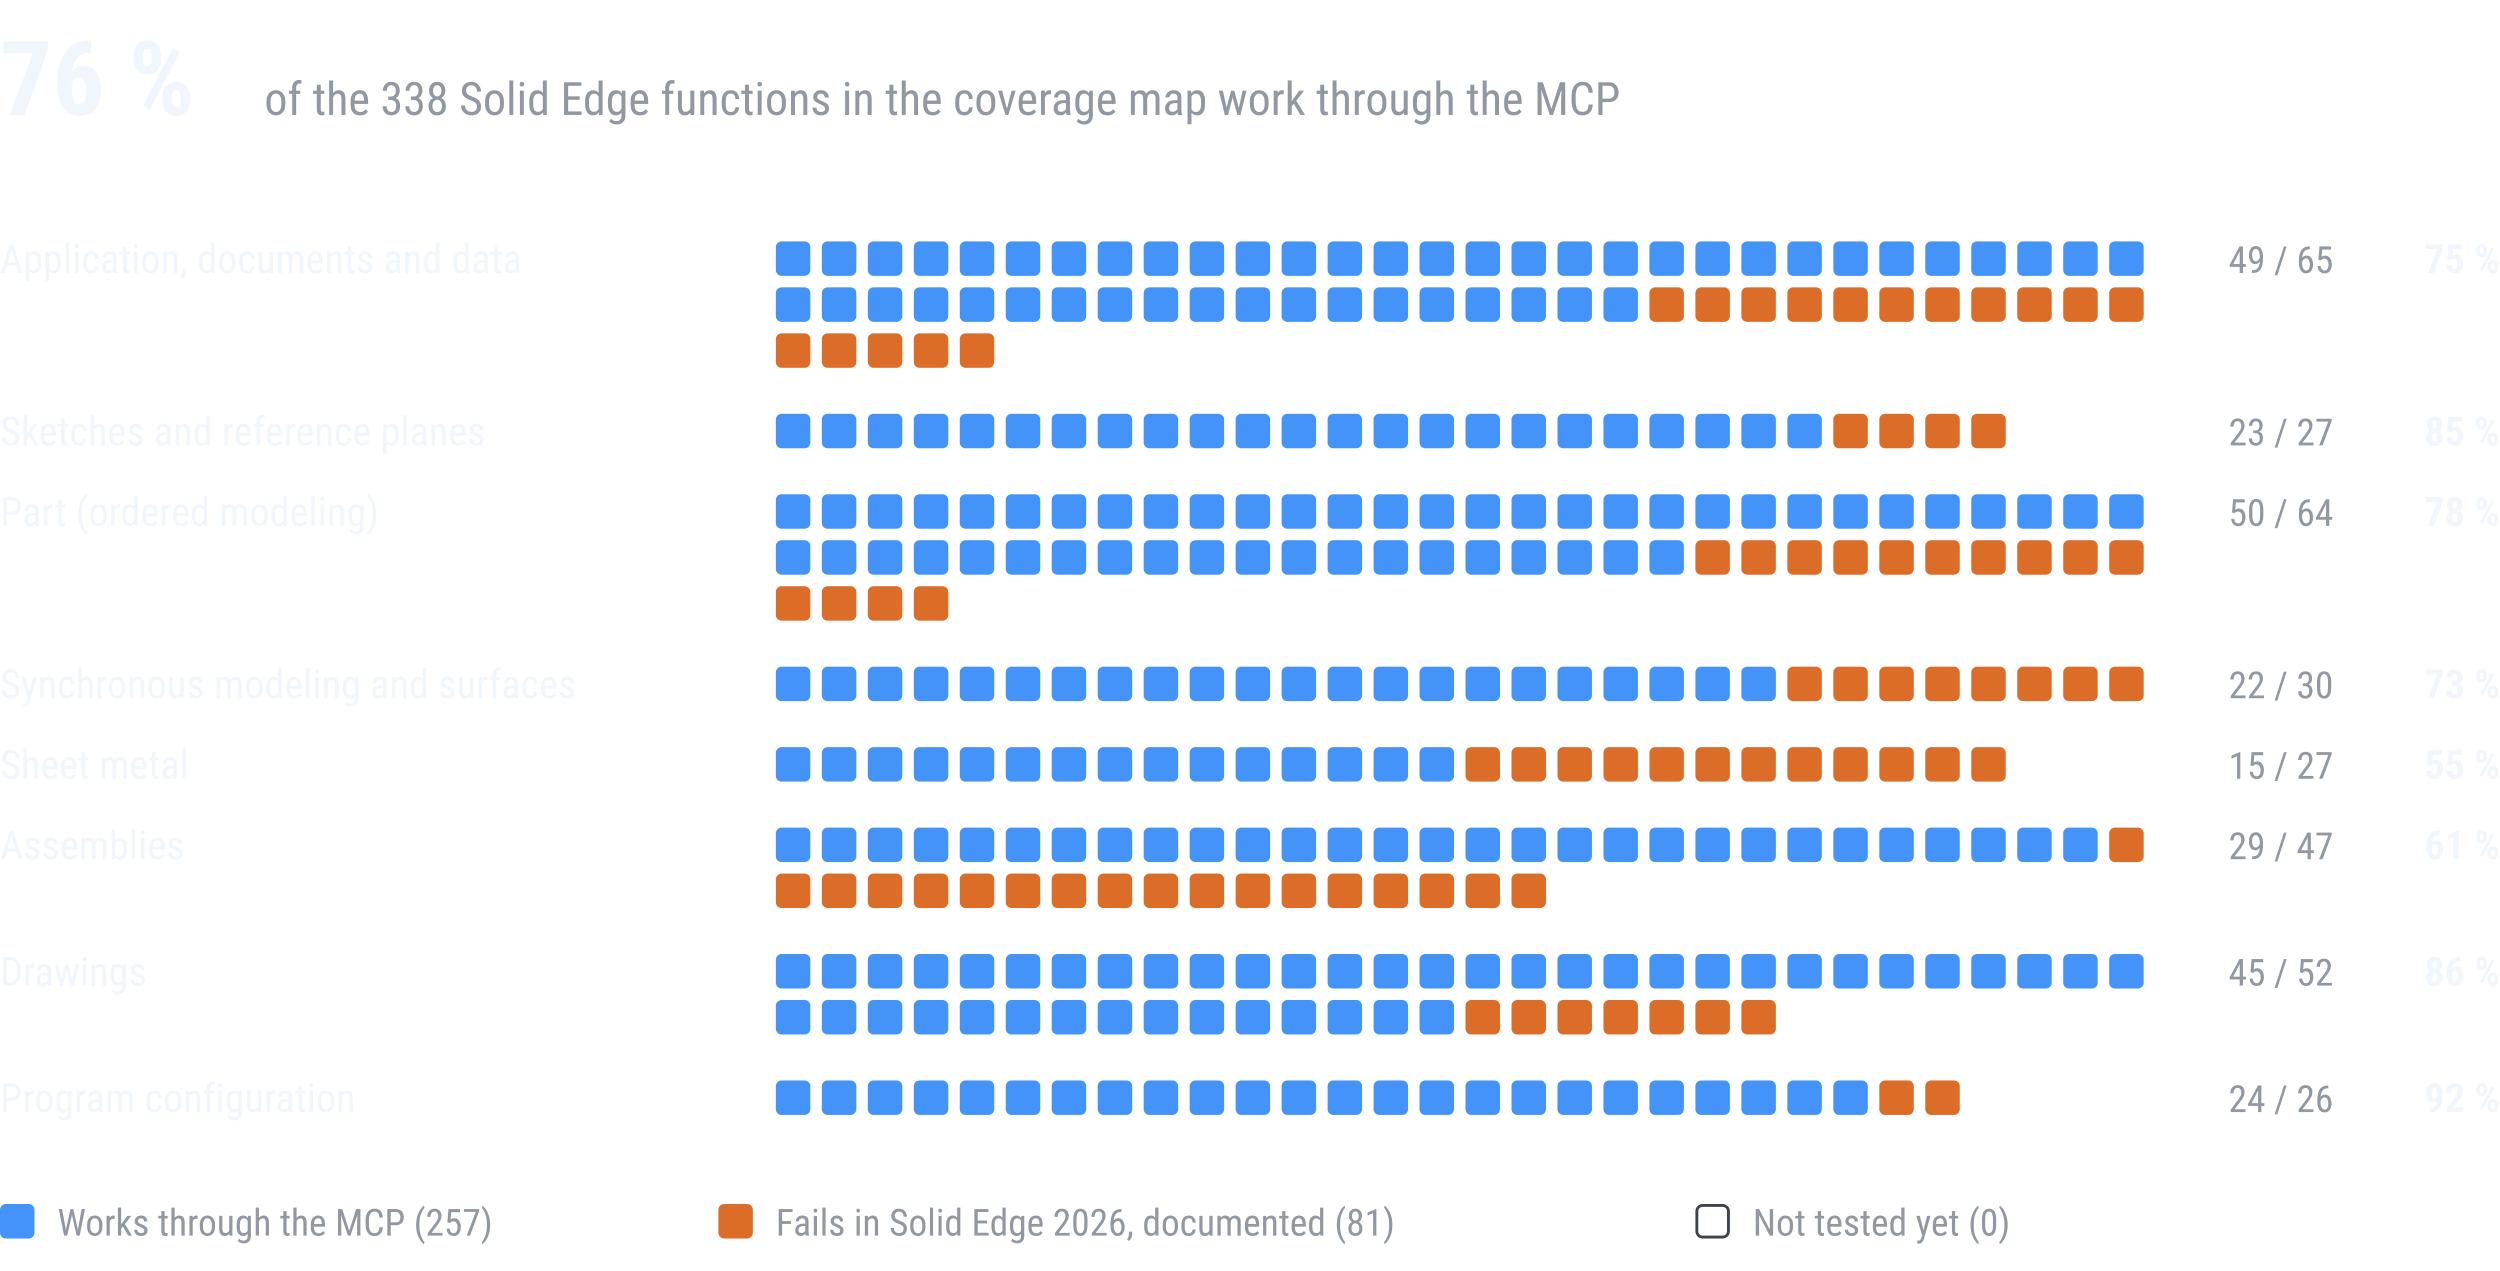
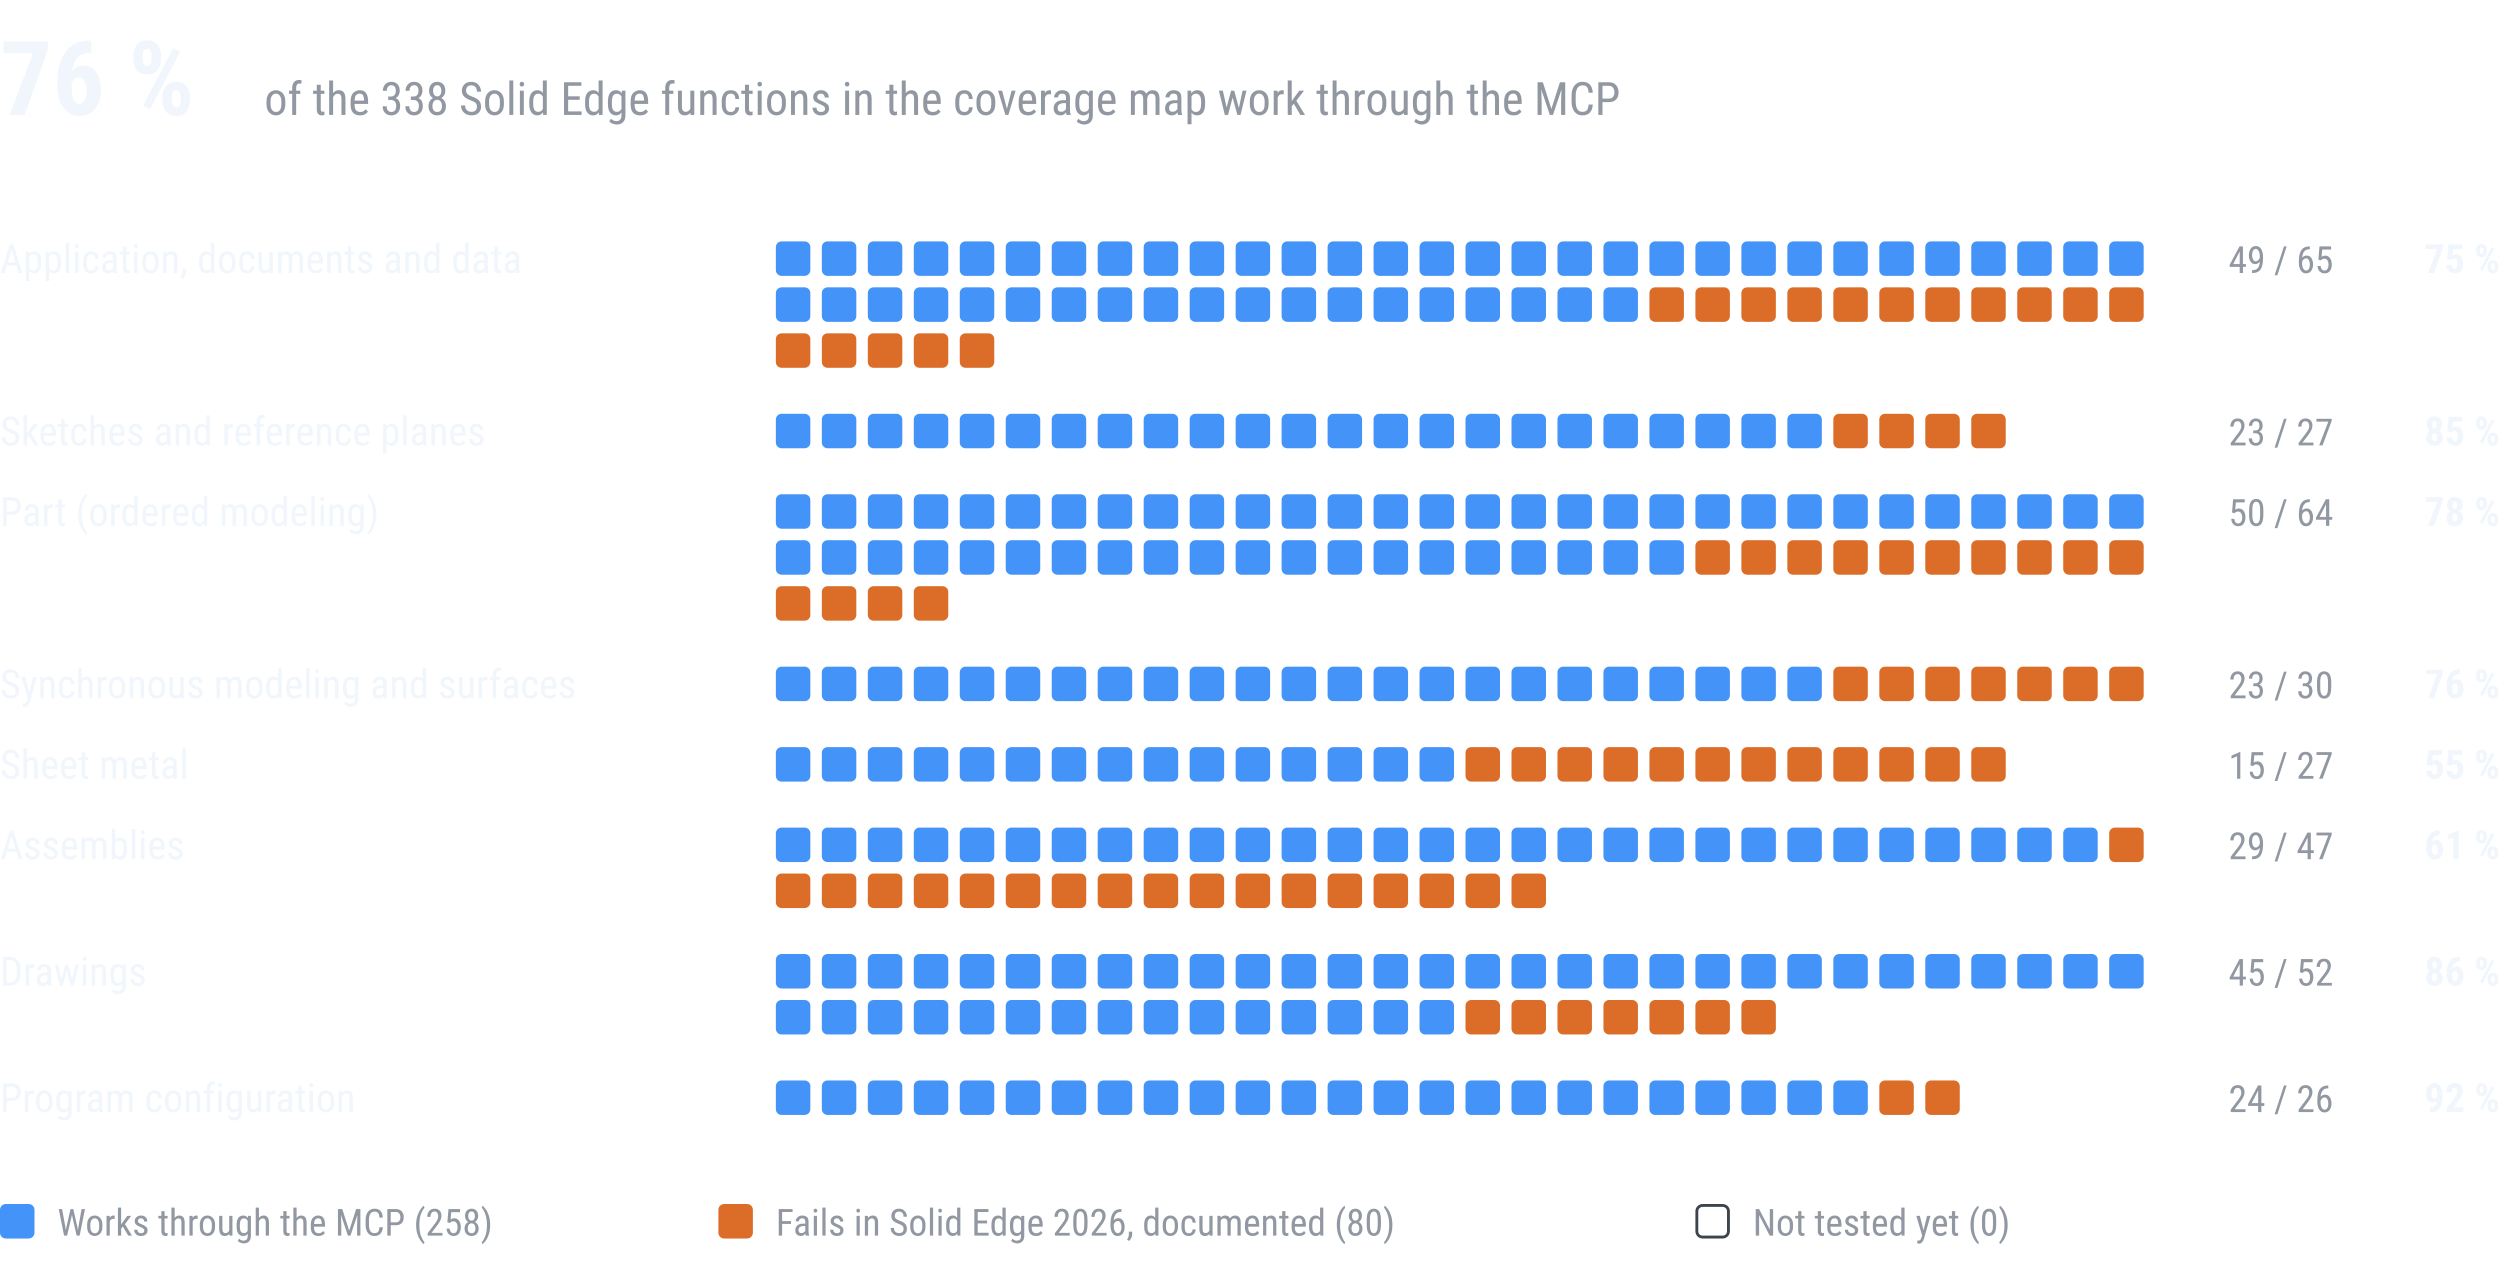
<svg xmlns="http://www.w3.org/2000/svg" width="870" height="442" viewBox="0 0 870 442" role="img" aria-labelledby="title desc">
  <g font-family="Bahnschrift, 'DIN Alternate', 'DIN 1451', D-DIN, Barlow, 'Roboto Condensed', 'Arial Narrow', sans-serif">
    <text x="0" y="40" font-size="36" font-weight="600" fill="#f0f6fc">76 %</text>
    <text x="92" y="40" font-size="16" fill="#9198a1">of the 338 Solid Edge functions in the coverage map work through the MCP</text>
    <text x="0" y="95" font-size="14" fill="#f0f6fc">Application, documents and data</text>
    <rect x="270" y="84" width="12" height="12" rx="2" fill="#4493f8" />
    <rect x="286" y="84" width="12" height="12" rx="2" fill="#4493f8" />
    <rect x="302" y="84" width="12" height="12" rx="2" fill="#4493f8" />
    <rect x="318" y="84" width="12" height="12" rx="2" fill="#4493f8" />
    <rect x="334" y="84" width="12" height="12" rx="2" fill="#4493f8" />
    <rect x="350" y="84" width="12" height="12" rx="2" fill="#4493f8" />
    <rect x="366" y="84" width="12" height="12" rx="2" fill="#4493f8" />
    <rect x="382" y="84" width="12" height="12" rx="2" fill="#4493f8" />
    <rect x="398" y="84" width="12" height="12" rx="2" fill="#4493f8" />
    <rect x="414" y="84" width="12" height="12" rx="2" fill="#4493f8" />
    <rect x="430" y="84" width="12" height="12" rx="2" fill="#4493f8" />
    <rect x="446" y="84" width="12" height="12" rx="2" fill="#4493f8" />
    <rect x="462" y="84" width="12" height="12" rx="2" fill="#4493f8" />
    <rect x="478" y="84" width="12" height="12" rx="2" fill="#4493f8" />
    <rect x="494" y="84" width="12" height="12" rx="2" fill="#4493f8" />
    <rect x="510" y="84" width="12" height="12" rx="2" fill="#4493f8" />
    <rect x="526" y="84" width="12" height="12" rx="2" fill="#4493f8" />
    <rect x="542" y="84" width="12" height="12" rx="2" fill="#4493f8" />
    <rect x="558" y="84" width="12" height="12" rx="2" fill="#4493f8" />
    <rect x="574" y="84" width="12" height="12" rx="2" fill="#4493f8" />
    <rect x="590" y="84" width="12" height="12" rx="2" fill="#4493f8" />
    <rect x="606" y="84" width="12" height="12" rx="2" fill="#4493f8" />
    <rect x="622" y="84" width="12" height="12" rx="2" fill="#4493f8" />
    <rect x="638" y="84" width="12" height="12" rx="2" fill="#4493f8" />
    <rect x="654" y="84" width="12" height="12" rx="2" fill="#4493f8" />
    <rect x="670" y="84" width="12" height="12" rx="2" fill="#4493f8" />
    <rect x="686" y="84" width="12" height="12" rx="2" fill="#4493f8" />
    <rect x="702" y="84" width="12" height="12" rx="2" fill="#4493f8" />
    <rect x="718" y="84" width="12" height="12" rx="2" fill="#4493f8" />
    <rect x="734" y="84" width="12" height="12" rx="2" fill="#4493f8" />
    <rect x="270" y="100" width="12" height="12" rx="2" fill="#4493f8" />
    <rect x="286" y="100" width="12" height="12" rx="2" fill="#4493f8" />
    <rect x="302" y="100" width="12" height="12" rx="2" fill="#4493f8" />
    <rect x="318" y="100" width="12" height="12" rx="2" fill="#4493f8" />
    <rect x="334" y="100" width="12" height="12" rx="2" fill="#4493f8" />
    <rect x="350" y="100" width="12" height="12" rx="2" fill="#4493f8" />
    <rect x="366" y="100" width="12" height="12" rx="2" fill="#4493f8" />
    <rect x="382" y="100" width="12" height="12" rx="2" fill="#4493f8" />
    <rect x="398" y="100" width="12" height="12" rx="2" fill="#4493f8" />
    <rect x="414" y="100" width="12" height="12" rx="2" fill="#4493f8" />
    <rect x="430" y="100" width="12" height="12" rx="2" fill="#4493f8" />
    <rect x="446" y="100" width="12" height="12" rx="2" fill="#4493f8" />
    <rect x="462" y="100" width="12" height="12" rx="2" fill="#4493f8" />
    <rect x="478" y="100" width="12" height="12" rx="2" fill="#4493f8" />
    <rect x="494" y="100" width="12" height="12" rx="2" fill="#4493f8" />
    <rect x="510" y="100" width="12" height="12" rx="2" fill="#4493f8" />
    <rect x="526" y="100" width="12" height="12" rx="2" fill="#4493f8" />
    <rect x="542" y="100" width="12" height="12" rx="2" fill="#4493f8" />
    <rect x="558" y="100" width="12" height="12" rx="2" fill="#4493f8" />
    <rect x="574" y="100" width="12" height="12" rx="2" fill="#db6d28" />
    <rect x="590" y="100" width="12" height="12" rx="2" fill="#db6d28" />
    <rect x="606" y="100" width="12" height="12" rx="2" fill="#db6d28" />
    <rect x="622" y="100" width="12" height="12" rx="2" fill="#db6d28" />
    <rect x="638" y="100" width="12" height="12" rx="2" fill="#db6d28" />
    <rect x="654" y="100" width="12" height="12" rx="2" fill="#db6d28" />
    <rect x="670" y="100" width="12" height="12" rx="2" fill="#db6d28" />
    <rect x="686" y="100" width="12" height="12" rx="2" fill="#db6d28" />
    <rect x="702" y="100" width="12" height="12" rx="2" fill="#db6d28" />
    <rect x="718" y="100" width="12" height="12" rx="2" fill="#db6d28" />
    <rect x="734" y="100" width="12" height="12" rx="2" fill="#db6d28" />
    <rect x="270" y="116" width="12" height="12" rx="2" fill="#db6d28" />
    <rect x="286" y="116" width="12" height="12" rx="2" fill="#db6d28" />
    <rect x="302" y="116" width="12" height="12" rx="2" fill="#db6d28" />
    <rect x="318" y="116" width="12" height="12" rx="2" fill="#db6d28" />
    <rect x="334" y="116" width="12" height="12" rx="2" fill="#db6d28" />
    <text x="812" y="95" font-size="13" text-anchor="end" fill="#9198a1">49 / 65</text>
    <text x="870" y="95" font-size="14" font-weight="600" text-anchor="end" fill="#f0f6fc">75 %</text>
    <text x="0" y="155" font-size="14" fill="#f0f6fc">Sketches and reference planes</text>
    <rect x="270" y="144" width="12" height="12" rx="2" fill="#4493f8" />
    <rect x="286" y="144" width="12" height="12" rx="2" fill="#4493f8" />
    <rect x="302" y="144" width="12" height="12" rx="2" fill="#4493f8" />
    <rect x="318" y="144" width="12" height="12" rx="2" fill="#4493f8" />
    <rect x="334" y="144" width="12" height="12" rx="2" fill="#4493f8" />
    <rect x="350" y="144" width="12" height="12" rx="2" fill="#4493f8" />
    <rect x="366" y="144" width="12" height="12" rx="2" fill="#4493f8" />
    <rect x="382" y="144" width="12" height="12" rx="2" fill="#4493f8" />
    <rect x="398" y="144" width="12" height="12" rx="2" fill="#4493f8" />
    <rect x="414" y="144" width="12" height="12" rx="2" fill="#4493f8" />
    <rect x="430" y="144" width="12" height="12" rx="2" fill="#4493f8" />
    <rect x="446" y="144" width="12" height="12" rx="2" fill="#4493f8" />
    <rect x="462" y="144" width="12" height="12" rx="2" fill="#4493f8" />
    <rect x="478" y="144" width="12" height="12" rx="2" fill="#4493f8" />
    <rect x="494" y="144" width="12" height="12" rx="2" fill="#4493f8" />
    <rect x="510" y="144" width="12" height="12" rx="2" fill="#4493f8" />
    <rect x="526" y="144" width="12" height="12" rx="2" fill="#4493f8" />
    <rect x="542" y="144" width="12" height="12" rx="2" fill="#4493f8" />
    <rect x="558" y="144" width="12" height="12" rx="2" fill="#4493f8" />
    <rect x="574" y="144" width="12" height="12" rx="2" fill="#4493f8" />
    <rect x="590" y="144" width="12" height="12" rx="2" fill="#4493f8" />
    <rect x="606" y="144" width="12" height="12" rx="2" fill="#4493f8" />
    <rect x="622" y="144" width="12" height="12" rx="2" fill="#4493f8" />
    <rect x="638" y="144" width="12" height="12" rx="2" fill="#db6d28" />
    <rect x="654" y="144" width="12" height="12" rx="2" fill="#db6d28" />
    <rect x="670" y="144" width="12" height="12" rx="2" fill="#db6d28" />
    <rect x="686" y="144" width="12" height="12" rx="2" fill="#db6d28" />
    <text x="812" y="155" font-size="13" text-anchor="end" fill="#9198a1">23 / 27</text>
    <text x="870" y="155" font-size="14" font-weight="600" text-anchor="end" fill="#f0f6fc">85 %</text>
    <text x="0" y="183" font-size="14" fill="#f0f6fc">Part (ordered modeling)</text>
    <rect x="270" y="172" width="12" height="12" rx="2" fill="#4493f8" />
    <rect x="286" y="172" width="12" height="12" rx="2" fill="#4493f8" />
    <rect x="302" y="172" width="12" height="12" rx="2" fill="#4493f8" />
    <rect x="318" y="172" width="12" height="12" rx="2" fill="#4493f8" />
    <rect x="334" y="172" width="12" height="12" rx="2" fill="#4493f8" />
    <rect x="350" y="172" width="12" height="12" rx="2" fill="#4493f8" />
    <rect x="366" y="172" width="12" height="12" rx="2" fill="#4493f8" />
    <rect x="382" y="172" width="12" height="12" rx="2" fill="#4493f8" />
    <rect x="398" y="172" width="12" height="12" rx="2" fill="#4493f8" />
    <rect x="414" y="172" width="12" height="12" rx="2" fill="#4493f8" />
    <rect x="430" y="172" width="12" height="12" rx="2" fill="#4493f8" />
    <rect x="446" y="172" width="12" height="12" rx="2" fill="#4493f8" />
    <rect x="462" y="172" width="12" height="12" rx="2" fill="#4493f8" />
    <rect x="478" y="172" width="12" height="12" rx="2" fill="#4493f8" />
    <rect x="494" y="172" width="12" height="12" rx="2" fill="#4493f8" />
    <rect x="510" y="172" width="12" height="12" rx="2" fill="#4493f8" />
    <rect x="526" y="172" width="12" height="12" rx="2" fill="#4493f8" />
    <rect x="542" y="172" width="12" height="12" rx="2" fill="#4493f8" />
    <rect x="558" y="172" width="12" height="12" rx="2" fill="#4493f8" />
    <rect x="574" y="172" width="12" height="12" rx="2" fill="#4493f8" />
    <rect x="590" y="172" width="12" height="12" rx="2" fill="#4493f8" />
    <rect x="606" y="172" width="12" height="12" rx="2" fill="#4493f8" />
    <rect x="622" y="172" width="12" height="12" rx="2" fill="#4493f8" />
    <rect x="638" y="172" width="12" height="12" rx="2" fill="#4493f8" />
    <rect x="654" y="172" width="12" height="12" rx="2" fill="#4493f8" />
    <rect x="670" y="172" width="12" height="12" rx="2" fill="#4493f8" />
    <rect x="686" y="172" width="12" height="12" rx="2" fill="#4493f8" />
    <rect x="702" y="172" width="12" height="12" rx="2" fill="#4493f8" />
    <rect x="718" y="172" width="12" height="12" rx="2" fill="#4493f8" />
    <rect x="734" y="172" width="12" height="12" rx="2" fill="#4493f8" />
    <rect x="270" y="188" width="12" height="12" rx="2" fill="#4493f8" />
    <rect x="286" y="188" width="12" height="12" rx="2" fill="#4493f8" />
    <rect x="302" y="188" width="12" height="12" rx="2" fill="#4493f8" />
    <rect x="318" y="188" width="12" height="12" rx="2" fill="#4493f8" />
    <rect x="334" y="188" width="12" height="12" rx="2" fill="#4493f8" />
    <rect x="350" y="188" width="12" height="12" rx="2" fill="#4493f8" />
    <rect x="366" y="188" width="12" height="12" rx="2" fill="#4493f8" />
    <rect x="382" y="188" width="12" height="12" rx="2" fill="#4493f8" />
    <rect x="398" y="188" width="12" height="12" rx="2" fill="#4493f8" />
    <rect x="414" y="188" width="12" height="12" rx="2" fill="#4493f8" />
    <rect x="430" y="188" width="12" height="12" rx="2" fill="#4493f8" />
    <rect x="446" y="188" width="12" height="12" rx="2" fill="#4493f8" />
    <rect x="462" y="188" width="12" height="12" rx="2" fill="#4493f8" />
    <rect x="478" y="188" width="12" height="12" rx="2" fill="#4493f8" />
    <rect x="494" y="188" width="12" height="12" rx="2" fill="#4493f8" />
    <rect x="510" y="188" width="12" height="12" rx="2" fill="#4493f8" />
    <rect x="526" y="188" width="12" height="12" rx="2" fill="#4493f8" />
    <rect x="542" y="188" width="12" height="12" rx="2" fill="#4493f8" />
    <rect x="558" y="188" width="12" height="12" rx="2" fill="#4493f8" />
    <rect x="574" y="188" width="12" height="12" rx="2" fill="#4493f8" />
    <rect x="590" y="188" width="12" height="12" rx="2" fill="#db6d28" />
    <rect x="606" y="188" width="12" height="12" rx="2" fill="#db6d28" />
    <rect x="622" y="188" width="12" height="12" rx="2" fill="#db6d28" />
    <rect x="638" y="188" width="12" height="12" rx="2" fill="#db6d28" />
    <rect x="654" y="188" width="12" height="12" rx="2" fill="#db6d28" />
    <rect x="670" y="188" width="12" height="12" rx="2" fill="#db6d28" />
    <rect x="686" y="188" width="12" height="12" rx="2" fill="#db6d28" />
    <rect x="702" y="188" width="12" height="12" rx="2" fill="#db6d28" />
    <rect x="718" y="188" width="12" height="12" rx="2" fill="#db6d28" />
    <rect x="734" y="188" width="12" height="12" rx="2" fill="#db6d28" />
    <rect x="270" y="204" width="12" height="12" rx="2" fill="#db6d28" />
    <rect x="286" y="204" width="12" height="12" rx="2" fill="#db6d28" />
    <rect x="302" y="204" width="12" height="12" rx="2" fill="#db6d28" />
    <rect x="318" y="204" width="12" height="12" rx="2" fill="#db6d28" />
    <text x="812" y="183" font-size="13" text-anchor="end" fill="#9198a1">50 / 64</text>
    <text x="870" y="183" font-size="14" font-weight="600" text-anchor="end" fill="#f0f6fc">78 %</text>
    <text x="0" y="243" font-size="14" fill="#f0f6fc">Synchronous modeling and surfaces</text>
    <rect x="270" y="232" width="12" height="12" rx="2" fill="#4493f8" />
    <rect x="286" y="232" width="12" height="12" rx="2" fill="#4493f8" />
    <rect x="302" y="232" width="12" height="12" rx="2" fill="#4493f8" />
    <rect x="318" y="232" width="12" height="12" rx="2" fill="#4493f8" />
    <rect x="334" y="232" width="12" height="12" rx="2" fill="#4493f8" />
    <rect x="350" y="232" width="12" height="12" rx="2" fill="#4493f8" />
    <rect x="366" y="232" width="12" height="12" rx="2" fill="#4493f8" />
    <rect x="382" y="232" width="12" height="12" rx="2" fill="#4493f8" />
    <rect x="398" y="232" width="12" height="12" rx="2" fill="#4493f8" />
    <rect x="414" y="232" width="12" height="12" rx="2" fill="#4493f8" />
    <rect x="430" y="232" width="12" height="12" rx="2" fill="#4493f8" />
    <rect x="446" y="232" width="12" height="12" rx="2" fill="#4493f8" />
    <rect x="462" y="232" width="12" height="12" rx="2" fill="#4493f8" />
    <rect x="478" y="232" width="12" height="12" rx="2" fill="#4493f8" />
    <rect x="494" y="232" width="12" height="12" rx="2" fill="#4493f8" />
    <rect x="510" y="232" width="12" height="12" rx="2" fill="#4493f8" />
    <rect x="526" y="232" width="12" height="12" rx="2" fill="#4493f8" />
    <rect x="542" y="232" width="12" height="12" rx="2" fill="#4493f8" />
    <rect x="558" y="232" width="12" height="12" rx="2" fill="#4493f8" />
    <rect x="574" y="232" width="12" height="12" rx="2" fill="#4493f8" />
    <rect x="590" y="232" width="12" height="12" rx="2" fill="#4493f8" />
    <rect x="606" y="232" width="12" height="12" rx="2" fill="#4493f8" />
-     <rect x="622" y="232" width="12" height="12" rx="2" fill="#db6d28" />
+     <rect x="622" y="232" width="12" height="12" rx="2" fill="#4493f8" />
    <rect x="638" y="232" width="12" height="12" rx="2" fill="#db6d28" />
    <rect x="654" y="232" width="12" height="12" rx="2" fill="#db6d28" />
    <rect x="670" y="232" width="12" height="12" rx="2" fill="#db6d28" />
    <rect x="686" y="232" width="12" height="12" rx="2" fill="#db6d28" />
    <rect x="702" y="232" width="12" height="12" rx="2" fill="#db6d28" />
    <rect x="718" y="232" width="12" height="12" rx="2" fill="#db6d28" />
    <rect x="734" y="232" width="12" height="12" rx="2" fill="#db6d28" />
-     <text x="812" y="243" font-size="13" text-anchor="end" fill="#9198a1">22 / 30</text>
-     <text x="870" y="243" font-size="14" font-weight="600" text-anchor="end" fill="#f0f6fc">73 %</text>
+     <text x="812" y="243" font-size="13" text-anchor="end" fill="#9198a1">23 / 30</text>
+     <text x="870" y="243" font-size="14" font-weight="600" text-anchor="end" fill="#f0f6fc">76 %</text>
    <text x="0" y="271" font-size="14" fill="#f0f6fc">Sheet metal</text>
    <rect x="270" y="260" width="12" height="12" rx="2" fill="#4493f8" />
    <rect x="286" y="260" width="12" height="12" rx="2" fill="#4493f8" />
    <rect x="302" y="260" width="12" height="12" rx="2" fill="#4493f8" />
    <rect x="318" y="260" width="12" height="12" rx="2" fill="#4493f8" />
    <rect x="334" y="260" width="12" height="12" rx="2" fill="#4493f8" />
    <rect x="350" y="260" width="12" height="12" rx="2" fill="#4493f8" />
    <rect x="366" y="260" width="12" height="12" rx="2" fill="#4493f8" />
    <rect x="382" y="260" width="12" height="12" rx="2" fill="#4493f8" />
    <rect x="398" y="260" width="12" height="12" rx="2" fill="#4493f8" />
    <rect x="414" y="260" width="12" height="12" rx="2" fill="#4493f8" />
    <rect x="430" y="260" width="12" height="12" rx="2" fill="#4493f8" />
    <rect x="446" y="260" width="12" height="12" rx="2" fill="#4493f8" />
    <rect x="462" y="260" width="12" height="12" rx="2" fill="#4493f8" />
    <rect x="478" y="260" width="12" height="12" rx="2" fill="#4493f8" />
    <rect x="494" y="260" width="12" height="12" rx="2" fill="#4493f8" />
    <rect x="510" y="260" width="12" height="12" rx="2" fill="#db6d28" />
    <rect x="526" y="260" width="12" height="12" rx="2" fill="#db6d28" />
    <rect x="542" y="260" width="12" height="12" rx="2" fill="#db6d28" />
    <rect x="558" y="260" width="12" height="12" rx="2" fill="#db6d28" />
    <rect x="574" y="260" width="12" height="12" rx="2" fill="#db6d28" />
    <rect x="590" y="260" width="12" height="12" rx="2" fill="#db6d28" />
    <rect x="606" y="260" width="12" height="12" rx="2" fill="#db6d28" />
    <rect x="622" y="260" width="12" height="12" rx="2" fill="#db6d28" />
    <rect x="638" y="260" width="12" height="12" rx="2" fill="#db6d28" />
    <rect x="654" y="260" width="12" height="12" rx="2" fill="#db6d28" />
    <rect x="670" y="260" width="12" height="12" rx="2" fill="#db6d28" />
    <rect x="686" y="260" width="12" height="12" rx="2" fill="#db6d28" />
    <text x="812" y="271" font-size="13" text-anchor="end" fill="#9198a1">15 / 27</text>
    <text x="870" y="271" font-size="14" font-weight="600" text-anchor="end" fill="#f0f6fc">55 %</text>
    <text x="0" y="299" font-size="14" fill="#f0f6fc">Assemblies</text>
    <rect x="270" y="288" width="12" height="12" rx="2" fill="#4493f8" />
    <rect x="286" y="288" width="12" height="12" rx="2" fill="#4493f8" />
    <rect x="302" y="288" width="12" height="12" rx="2" fill="#4493f8" />
    <rect x="318" y="288" width="12" height="12" rx="2" fill="#4493f8" />
    <rect x="334" y="288" width="12" height="12" rx="2" fill="#4493f8" />
    <rect x="350" y="288" width="12" height="12" rx="2" fill="#4493f8" />
    <rect x="366" y="288" width="12" height="12" rx="2" fill="#4493f8" />
    <rect x="382" y="288" width="12" height="12" rx="2" fill="#4493f8" />
    <rect x="398" y="288" width="12" height="12" rx="2" fill="#4493f8" />
    <rect x="414" y="288" width="12" height="12" rx="2" fill="#4493f8" />
    <rect x="430" y="288" width="12" height="12" rx="2" fill="#4493f8" />
    <rect x="446" y="288" width="12" height="12" rx="2" fill="#4493f8" />
    <rect x="462" y="288" width="12" height="12" rx="2" fill="#4493f8" />
    <rect x="478" y="288" width="12" height="12" rx="2" fill="#4493f8" />
    <rect x="494" y="288" width="12" height="12" rx="2" fill="#4493f8" />
    <rect x="510" y="288" width="12" height="12" rx="2" fill="#4493f8" />
    <rect x="526" y="288" width="12" height="12" rx="2" fill="#4493f8" />
    <rect x="542" y="288" width="12" height="12" rx="2" fill="#4493f8" />
    <rect x="558" y="288" width="12" height="12" rx="2" fill="#4493f8" />
    <rect x="574" y="288" width="12" height="12" rx="2" fill="#4493f8" />
    <rect x="590" y="288" width="12" height="12" rx="2" fill="#4493f8" />
    <rect x="606" y="288" width="12" height="12" rx="2" fill="#4493f8" />
    <rect x="622" y="288" width="12" height="12" rx="2" fill="#4493f8" />
    <rect x="638" y="288" width="12" height="12" rx="2" fill="#4493f8" />
    <rect x="654" y="288" width="12" height="12" rx="2" fill="#4493f8" />
    <rect x="670" y="288" width="12" height="12" rx="2" fill="#4493f8" />
    <rect x="686" y="288" width="12" height="12" rx="2" fill="#4493f8" />
    <rect x="702" y="288" width="12" height="12" rx="2" fill="#4493f8" />
    <rect x="718" y="288" width="12" height="12" rx="2" fill="#4493f8" />
    <rect x="734" y="288" width="12" height="12" rx="2" fill="#db6d28" />
    <rect x="270" y="304" width="12" height="12" rx="2" fill="#db6d28" />
    <rect x="286" y="304" width="12" height="12" rx="2" fill="#db6d28" />
    <rect x="302" y="304" width="12" height="12" rx="2" fill="#db6d28" />
    <rect x="318" y="304" width="12" height="12" rx="2" fill="#db6d28" />
    <rect x="334" y="304" width="12" height="12" rx="2" fill="#db6d28" />
    <rect x="350" y="304" width="12" height="12" rx="2" fill="#db6d28" />
    <rect x="366" y="304" width="12" height="12" rx="2" fill="#db6d28" />
    <rect x="382" y="304" width="12" height="12" rx="2" fill="#db6d28" />
    <rect x="398" y="304" width="12" height="12" rx="2" fill="#db6d28" />
    <rect x="414" y="304" width="12" height="12" rx="2" fill="#db6d28" />
    <rect x="430" y="304" width="12" height="12" rx="2" fill="#db6d28" />
    <rect x="446" y="304" width="12" height="12" rx="2" fill="#db6d28" />
    <rect x="462" y="304" width="12" height="12" rx="2" fill="#db6d28" />
    <rect x="478" y="304" width="12" height="12" rx="2" fill="#db6d28" />
    <rect x="494" y="304" width="12" height="12" rx="2" fill="#db6d28" />
    <rect x="510" y="304" width="12" height="12" rx="2" fill="#db6d28" />
    <rect x="526" y="304" width="12" height="12" rx="2" fill="#db6d28" />
    <text x="812" y="299" font-size="13" text-anchor="end" fill="#9198a1">29 / 47</text>
    <text x="870" y="299" font-size="14" font-weight="600" text-anchor="end" fill="#f0f6fc">61 %</text>
    <text x="0" y="343" font-size="14" fill="#f0f6fc">Drawings</text>
    <rect x="270" y="332" width="12" height="12" rx="2" fill="#4493f8" />
    <rect x="286" y="332" width="12" height="12" rx="2" fill="#4493f8" />
    <rect x="302" y="332" width="12" height="12" rx="2" fill="#4493f8" />
    <rect x="318" y="332" width="12" height="12" rx="2" fill="#4493f8" />
    <rect x="334" y="332" width="12" height="12" rx="2" fill="#4493f8" />
    <rect x="350" y="332" width="12" height="12" rx="2" fill="#4493f8" />
    <rect x="366" y="332" width="12" height="12" rx="2" fill="#4493f8" />
    <rect x="382" y="332" width="12" height="12" rx="2" fill="#4493f8" />
    <rect x="398" y="332" width="12" height="12" rx="2" fill="#4493f8" />
    <rect x="414" y="332" width="12" height="12" rx="2" fill="#4493f8" />
    <rect x="430" y="332" width="12" height="12" rx="2" fill="#4493f8" />
    <rect x="446" y="332" width="12" height="12" rx="2" fill="#4493f8" />
    <rect x="462" y="332" width="12" height="12" rx="2" fill="#4493f8" />
    <rect x="478" y="332" width="12" height="12" rx="2" fill="#4493f8" />
    <rect x="494" y="332" width="12" height="12" rx="2" fill="#4493f8" />
    <rect x="510" y="332" width="12" height="12" rx="2" fill="#4493f8" />
    <rect x="526" y="332" width="12" height="12" rx="2" fill="#4493f8" />
    <rect x="542" y="332" width="12" height="12" rx="2" fill="#4493f8" />
    <rect x="558" y="332" width="12" height="12" rx="2" fill="#4493f8" />
    <rect x="574" y="332" width="12" height="12" rx="2" fill="#4493f8" />
    <rect x="590" y="332" width="12" height="12" rx="2" fill="#4493f8" />
    <rect x="606" y="332" width="12" height="12" rx="2" fill="#4493f8" />
    <rect x="622" y="332" width="12" height="12" rx="2" fill="#4493f8" />
    <rect x="638" y="332" width="12" height="12" rx="2" fill="#4493f8" />
    <rect x="654" y="332" width="12" height="12" rx="2" fill="#4493f8" />
    <rect x="670" y="332" width="12" height="12" rx="2" fill="#4493f8" />
    <rect x="686" y="332" width="12" height="12" rx="2" fill="#4493f8" />
    <rect x="702" y="332" width="12" height="12" rx="2" fill="#4493f8" />
    <rect x="718" y="332" width="12" height="12" rx="2" fill="#4493f8" />
    <rect x="734" y="332" width="12" height="12" rx="2" fill="#4493f8" />
    <rect x="270" y="348" width="12" height="12" rx="2" fill="#4493f8" />
    <rect x="286" y="348" width="12" height="12" rx="2" fill="#4493f8" />
    <rect x="302" y="348" width="12" height="12" rx="2" fill="#4493f8" />
    <rect x="318" y="348" width="12" height="12" rx="2" fill="#4493f8" />
    <rect x="334" y="348" width="12" height="12" rx="2" fill="#4493f8" />
    <rect x="350" y="348" width="12" height="12" rx="2" fill="#4493f8" />
    <rect x="366" y="348" width="12" height="12" rx="2" fill="#4493f8" />
    <rect x="382" y="348" width="12" height="12" rx="2" fill="#4493f8" />
    <rect x="398" y="348" width="12" height="12" rx="2" fill="#4493f8" />
    <rect x="414" y="348" width="12" height="12" rx="2" fill="#4493f8" />
    <rect x="430" y="348" width="12" height="12" rx="2" fill="#4493f8" />
    <rect x="446" y="348" width="12" height="12" rx="2" fill="#4493f8" />
    <rect x="462" y="348" width="12" height="12" rx="2" fill="#4493f8" />
    <rect x="478" y="348" width="12" height="12" rx="2" fill="#4493f8" />
    <rect x="494" y="348" width="12" height="12" rx="2" fill="#4493f8" />
    <rect x="510" y="348" width="12" height="12" rx="2" fill="#db6d28" />
    <rect x="526" y="348" width="12" height="12" rx="2" fill="#db6d28" />
    <rect x="542" y="348" width="12" height="12" rx="2" fill="#db6d28" />
    <rect x="558" y="348" width="12" height="12" rx="2" fill="#db6d28" />
    <rect x="574" y="348" width="12" height="12" rx="2" fill="#db6d28" />
    <rect x="590" y="348" width="12" height="12" rx="2" fill="#db6d28" />
    <rect x="606" y="348" width="12" height="12" rx="2" fill="#db6d28" />
    <text x="812" y="343" font-size="13" text-anchor="end" fill="#9198a1">45 / 52</text>
    <text x="870" y="343" font-size="14" font-weight="600" text-anchor="end" fill="#f0f6fc">86 %</text>
    <text x="0" y="387" font-size="14" fill="#f0f6fc">Program configuration</text>
    <rect x="270" y="376" width="12" height="12" rx="2" fill="#4493f8" />
    <rect x="286" y="376" width="12" height="12" rx="2" fill="#4493f8" />
    <rect x="302" y="376" width="12" height="12" rx="2" fill="#4493f8" />
    <rect x="318" y="376" width="12" height="12" rx="2" fill="#4493f8" />
    <rect x="334" y="376" width="12" height="12" rx="2" fill="#4493f8" />
    <rect x="350" y="376" width="12" height="12" rx="2" fill="#4493f8" />
    <rect x="366" y="376" width="12" height="12" rx="2" fill="#4493f8" />
    <rect x="382" y="376" width="12" height="12" rx="2" fill="#4493f8" />
    <rect x="398" y="376" width="12" height="12" rx="2" fill="#4493f8" />
    <rect x="414" y="376" width="12" height="12" rx="2" fill="#4493f8" />
    <rect x="430" y="376" width="12" height="12" rx="2" fill="#4493f8" />
    <rect x="446" y="376" width="12" height="12" rx="2" fill="#4493f8" />
    <rect x="462" y="376" width="12" height="12" rx="2" fill="#4493f8" />
    <rect x="478" y="376" width="12" height="12" rx="2" fill="#4493f8" />
    <rect x="494" y="376" width="12" height="12" rx="2" fill="#4493f8" />
    <rect x="510" y="376" width="12" height="12" rx="2" fill="#4493f8" />
    <rect x="526" y="376" width="12" height="12" rx="2" fill="#4493f8" />
    <rect x="542" y="376" width="12" height="12" rx="2" fill="#4493f8" />
    <rect x="558" y="376" width="12" height="12" rx="2" fill="#4493f8" />
    <rect x="574" y="376" width="12" height="12" rx="2" fill="#4493f8" />
    <rect x="590" y="376" width="12" height="12" rx="2" fill="#4493f8" />
    <rect x="606" y="376" width="12" height="12" rx="2" fill="#4493f8" />
    <rect x="622" y="376" width="12" height="12" rx="2" fill="#4493f8" />
    <rect x="638" y="376" width="12" height="12" rx="2" fill="#4493f8" />
    <rect x="654" y="376" width="12" height="12" rx="2" fill="#db6d28" />
    <rect x="670" y="376" width="12" height="12" rx="2" fill="#db6d28" />
    <text x="812" y="387" font-size="13" text-anchor="end" fill="#9198a1">24 / 26</text>
    <text x="870" y="387" font-size="14" font-weight="600" text-anchor="end" fill="#f0f6fc">92 %</text>
    <rect x="0" y="419" width="12" height="12" rx="2" fill="#4493f8" />
-     <text x="20" y="430" font-size="13" fill="#9198a1">Works through the MCP (257)</text>
+     <text x="20" y="430" font-size="13" fill="#9198a1">Works through the MCP (258)</text>
    <rect x="250" y="419" width="12" height="12" rx="2" fill="#db6d28" />
-     <text x="270" y="430" font-size="13" fill="#9198a1">Fails in Solid Edge 2026, documented (81)</text>
+     <text x="270" y="430" font-size="13" fill="#9198a1">Fails in Solid Edge 2026, documented (80)</text>
    <rect x="590.5" y="419.5" width="11" height="11" rx="2" fill="none" stroke="#3d444d" />
    <text x="610" y="430" font-size="13" fill="#9198a1">Not tested yet (0)</text>
  </g>
</svg>
